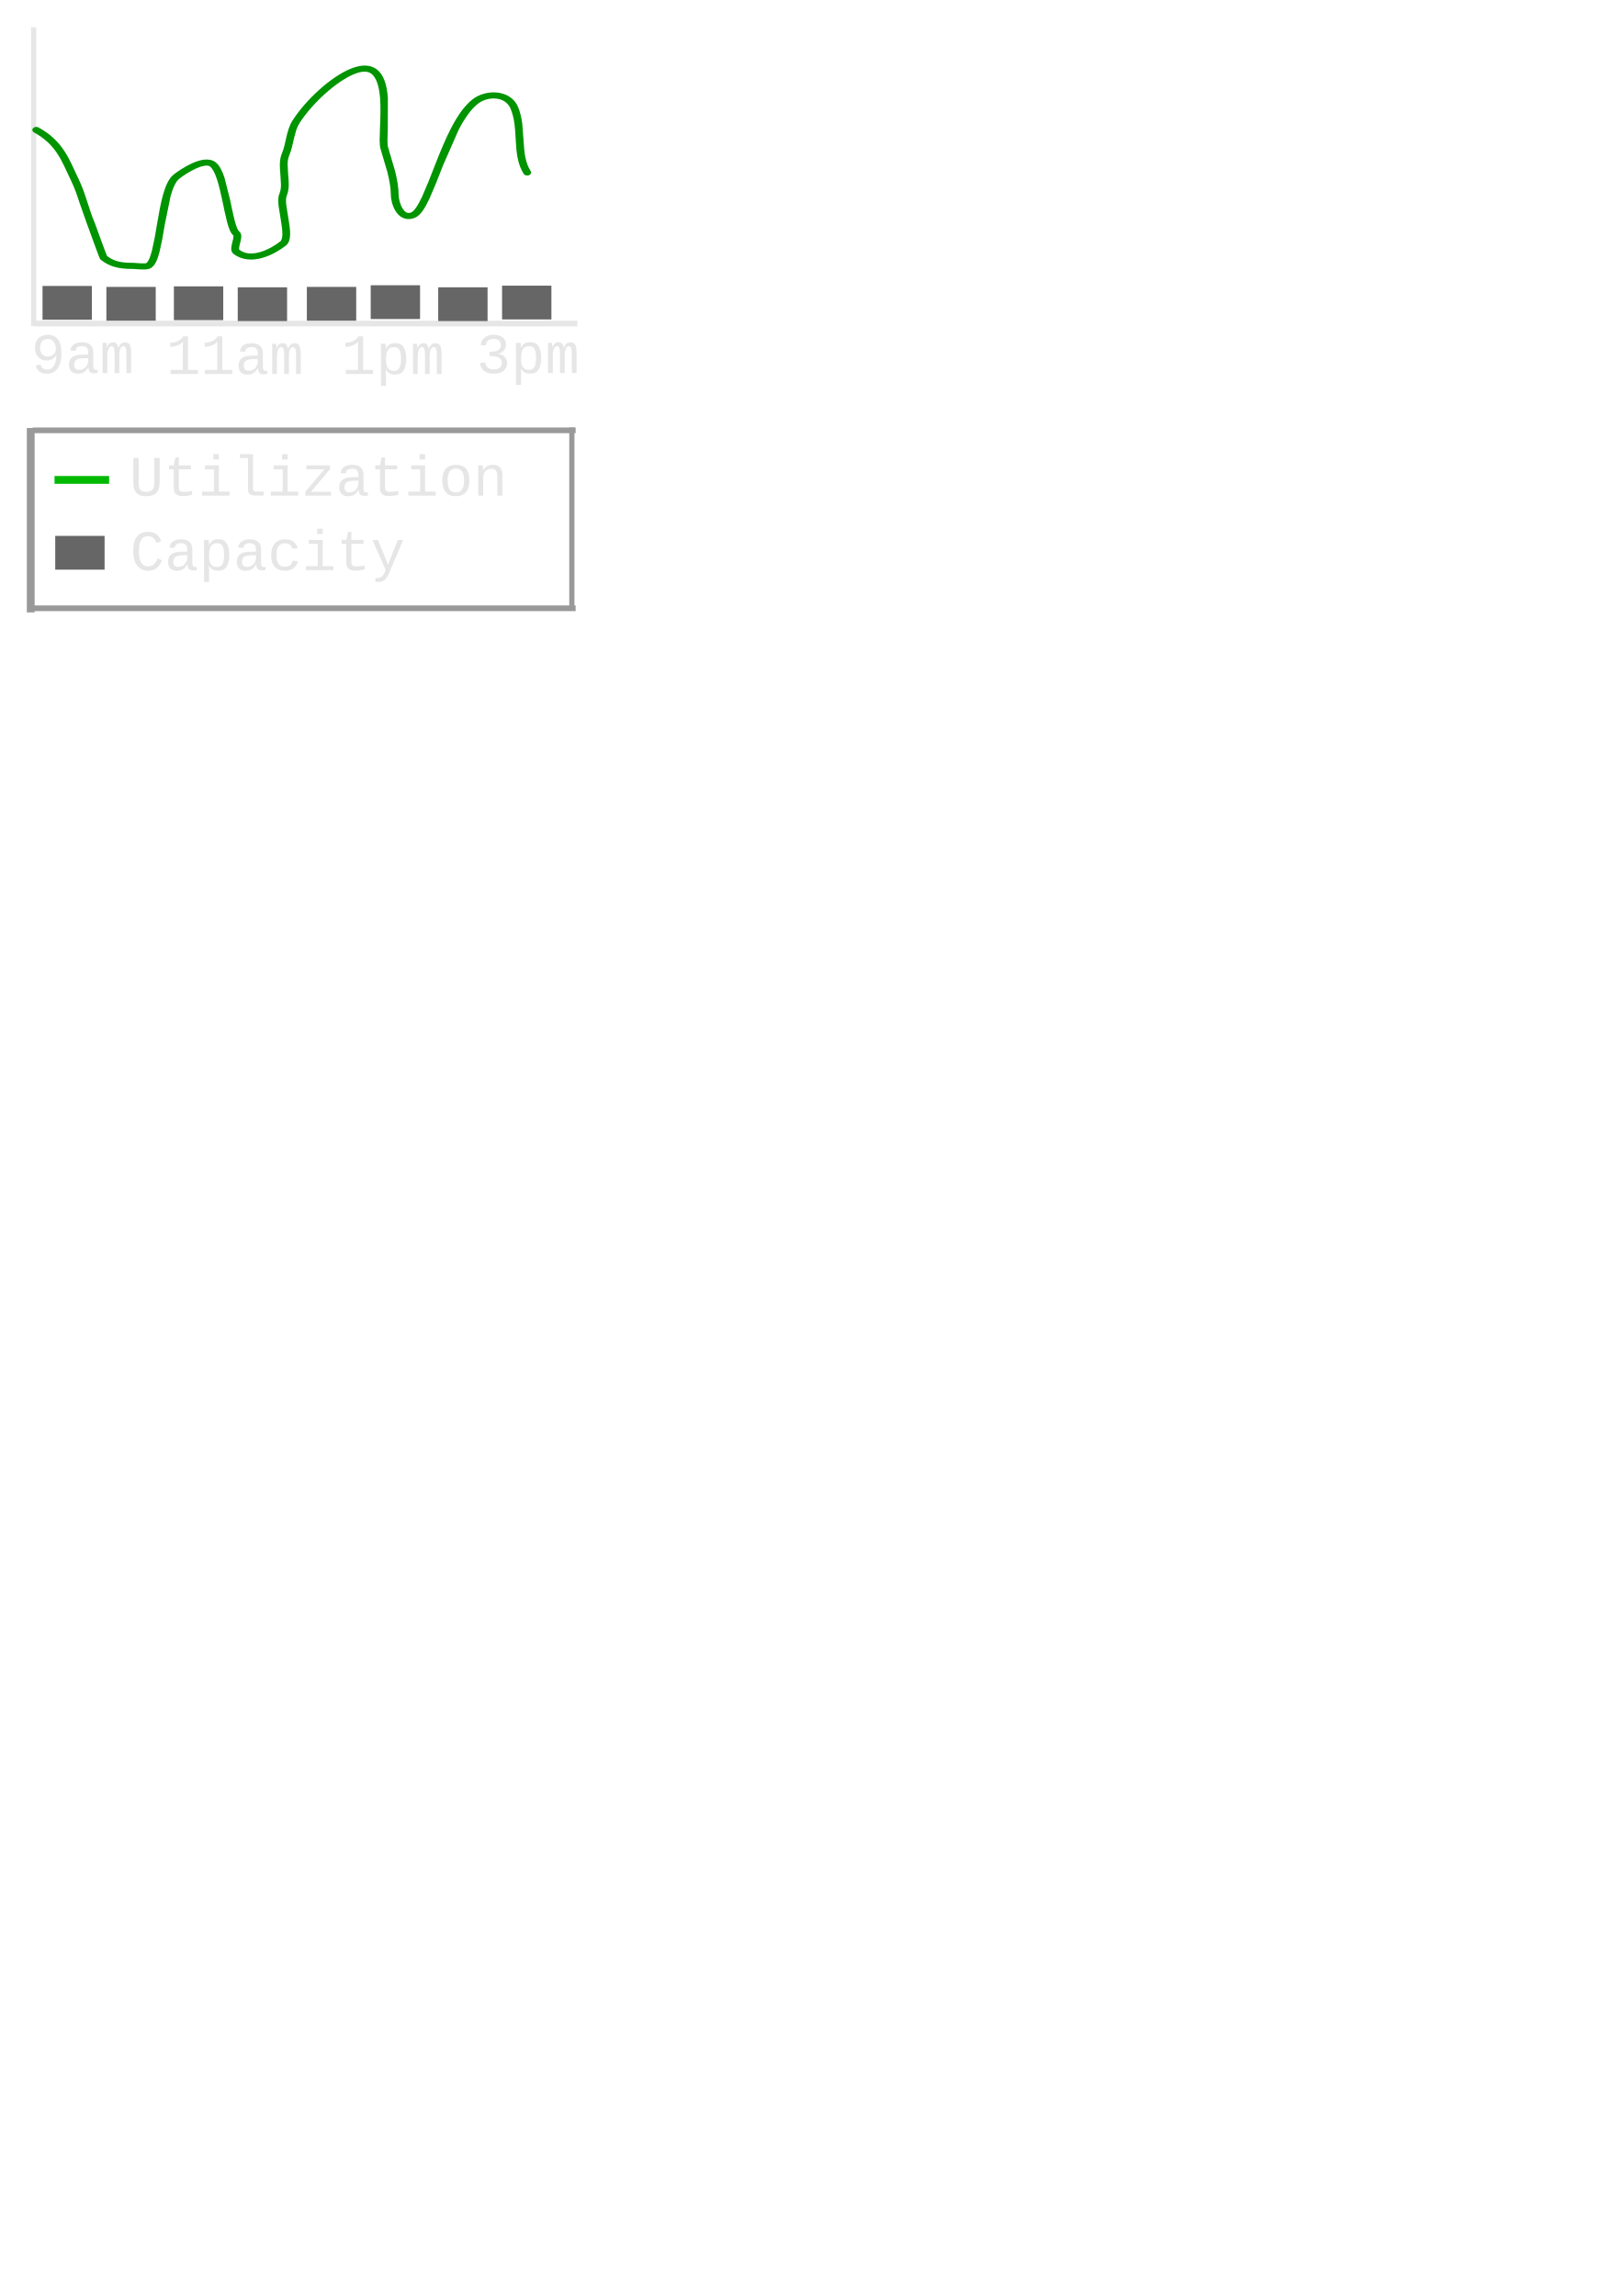
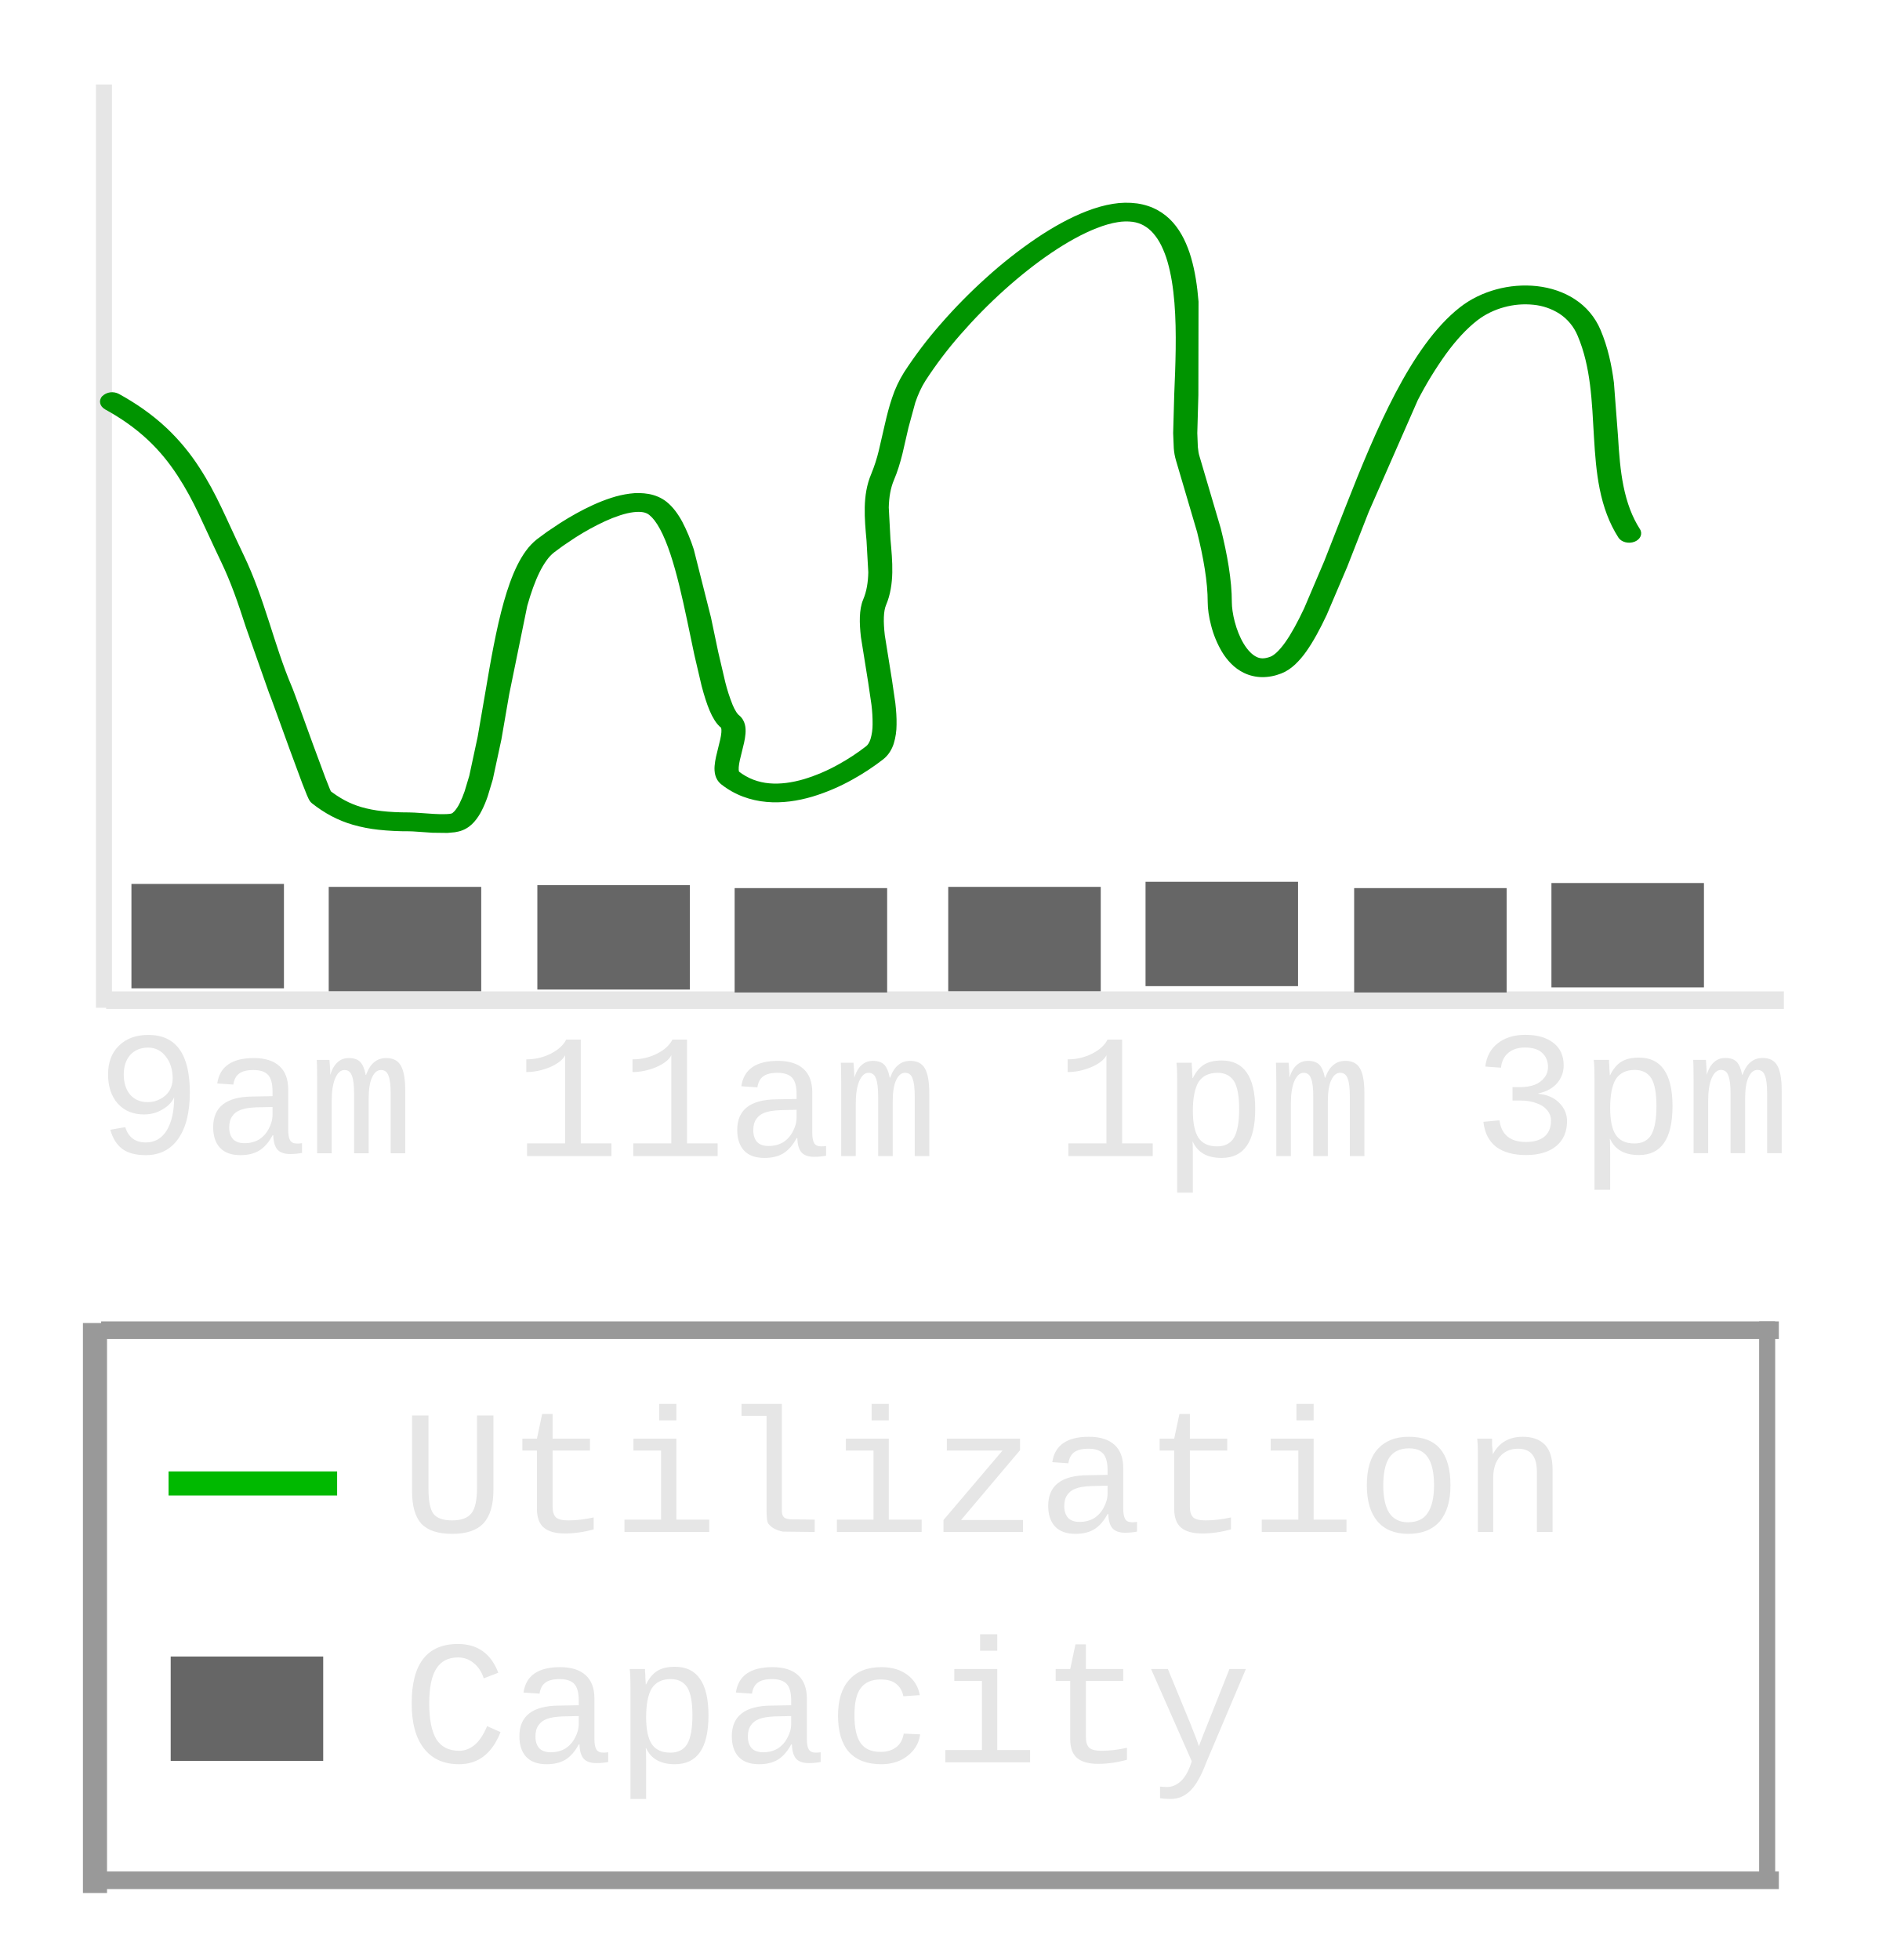
- <svg xmlns="http://www.w3.org/2000/svg" width="793.701" height="1122.52" viewBox="0 0 210 297">
-   <style>.B{fill:#e6e6e6}.C{font-style:italic}.D{font-weight:bold}.E{font-size:7.408px}.F{font-family:sans-serif}.G{font-style:normal}.H{font-weight:400}.I{font-family:Courier New}</style>
-   <path d="M4.014 3.536h.672v38.637h-.672z" class="B" />
+ <svg xmlns="http://www.w3.org/2000/svg" width="300" height="310" viewBox="0 0 79.375 82.021">
+   <style>.P{fill:#e6e6e6}.Q{font-style:italic}.R{font-weight:bold}.S{font-size:7.408px}.T{font-family:sans-serif}.U{font-weight:400}.V{font-style:normal}.W{font-family:Courier New}</style>
+   <path d="M4.014 3.536h.672v38.637h-.672z" class="P" />
  <path d="M3.471 55.365h1.008v23.854H3.471zm70.155-.067h.672v23.518h-.672z" fill="#999" />
-   <path d="M4.443 41.487h70.218v.736H4.443z" class="B" />
+   <path d="M4.443 41.487h70.218v.736H4.443z" class="P" />
  <path d="M4.233 55.298h70.218v.736H4.233zm0 23.019h70.218v.736H4.233z" fill="#999" />
-   <path d="M4.397 17.131c.614.336 1.237.754 1.812 1.297.446.421.85.903 1.233 1.492.699 1.074 1.029 1.957 1.811 3.588.41.853.703 1.701 1.034 2.727l.976 2.771.017.041.013.034.012.031.07.186.201.55.541 1.493.532 1.437.193.487.071.158.036.067.029.044.028.034a.46.46 0 0 0 .058.054 5.45 5.45 0 0 0 .797.524c.275.146.574.271.911.369a6.32 6.32 0 0 0 1.068.208 11.34 11.34 0 0 0 1.276.064l.161.005.235.016.585.04.631.008.311-.029c.1-.016.211-.04.317-.082a1.2 1.2 0 0 0 .277-.154 1.42 1.42 0 0 0 .212-.195 2.26 2.26 0 0 0 .318-.477c.091-.177.174-.377.249-.594l.212-.704.361-1.676.327-1.893.756-3.699c.153-.542.323-1.022.517-1.412a3.37 3.37 0 0 1 .298-.499 1.62 1.62 0 0 1 .299-.319l.383-.283.515-.345a10.49 10.49 0 0 1 1.245-.684 5.85 5.85 0 0 1 .632-.248c.203-.065.39-.109.556-.129s.298-.017.403.002a.65.65 0 0 1 .138.041c.041.018.081.04.119.071.066.052.14.126.219.228s.156.223.233.366c.155.286.299.64.434 1.046.269.809.491 1.785.7 2.775l.302 1.441.304 1.3c.104.392.215.75.339 1.04a2.71 2.71 0 0 0 .206.399c.038.06.08.117.126.171s.099.107.161.155c-.014-.011-.02-.019-.02-.021s.003.005.007.021c.009.035.015.092.008.178a2.23 2.23 0 0 1-.047.294l-.086.353-.091.376a2.83 2.83 0 0 0-.059.379c-.009.122-.007.256.027.385a.75.75 0 0 0 .086.202c.042.068.099.135.176.195a3.41 3.41 0 0 0 .9.506 3.72 3.72 0 0 0 .98.221c.659.06 1.318-.042 1.924-.221a8.42 8.42 0 0 0 1.679-.716 9.89 9.89 0 0 0 1.277-.84 1.25 1.25 0 0 0 .282-.309 1.52 1.52 0 0 0 .166-.352c.08-.242.112-.515.118-.797s-.015-.589-.051-.903l-.141-.966-.3-1.87c-.032-.283-.047-.536-.039-.755.004-.109.014-.206.029-.291s.036-.155.059-.21c.189-.442.254-.91.264-1.372s-.035-.938-.076-1.392l-.071-1.328c.011-.423.072-.809.22-1.156s.258-.715.35-1.08l.254-1.103.286-1.05c.114-.334.251-.641.426-.915.404-.632.906-1.29 1.468-1.936a21.73 21.73 0 0 1 1.839-1.867c.653-.587 1.326-1.119 1.983-1.562.664-.447 1.3-.795 1.877-1.02.334-.131.624-.21.874-.249a2.11 2.11 0 0 1 .631-.015c.173.025.325.076.463.153s.273.184.397.325a2.38 2.38 0 0 1 .339.515c.101.202.188.43.261.681.147.505.237 1.088.288 1.711.101 1.253.042 2.645-.008 3.838l-.045 1.617.026.635a2.42 2.42 0 0 0 .091.506l.885 3.001c.265 1.064.444 2.08.444 2.94 0 .133.012.286.035.447s.059.341.107.522c.096.365.244.757.454 1.102a2.66 2.66 0 0 0 .381.494 1.95 1.95 0 0 0 .541.39 1.79 1.79 0 0 0 .743.176c.277.005.552-.049.821-.154.113-.044.216-.1.31-.163s.182-.134.265-.211a3.55 3.55 0 0 0 .466-.543c.294-.413.579-.941.858-1.534l.858-2.012.903-2.305 2.051-4.671c.381-.723.775-1.379 1.189-1.943.421-.575.853-1.043 1.295-1.388.335-.261.727-.447 1.128-.556a3.32 3.32 0 0 1 1.232-.102c.407.045.776.172 1.083.373a2.03 2.03 0 0 1 .761.918c.283.663.43 1.36.518 2.046.093.725.126 1.497.166 2.183.046.785.102 1.494.239 2.179.154.767.4 1.44.784 2.041.124.194.427.273.676.176s.35-.334.225-.528c-.326-.51-.547-1.1-.69-1.811-.128-.639-.182-1.311-.228-2.093l-.17-2.226c-.092-.716-.249-1.477-.564-2.216-.224-.524-.587-.956-1.069-1.272-.457-.3-1.003-.484-1.588-.55-.557-.062-1.144-.016-1.707.138-.541.147-1.064.395-1.509.743-.526.411-1.009.942-1.457 1.554-.442.603-.855 1.292-1.246 2.035-.767 1.457-1.444 3.113-2.082 4.739l-.902 2.301-.842 1.975c-.273.579-.536 1.063-.792 1.423-.127.178-.246.317-.356.419a1.2 1.2 0 0 1-.148.119.57.57 0 0 1-.107.058c-.148.058-.26.073-.344.072a.57.57 0 0 1-.242-.059c-.085-.041-.177-.106-.271-.201s-.183-.212-.267-.349c-.165-.272-.292-.6-.377-.923-.042-.158-.072-.311-.092-.451s-.029-.262-.029-.36c0-.936-.192-2.007-.462-3.09l-.897-3.041c-.026-.082-.049-.204-.064-.371s-.022-.359-.023-.582l.045-1.588.007-3.913c-.052-.648-.147-1.276-.311-1.837-.082-.28-.182-.547-.305-.792s-.27-.474-.448-.676-.391-.38-.644-.52-.543-.238-.864-.284a3.39 3.39 0 0 0-1.015.018c-.355.057-.729.162-1.124.317-.674.263-1.38.654-2.084 1.128a19.17 19.17 0 0 0-2.086 1.642c-.675.607-1.324 1.266-1.911 1.941a17.54 17.54 0 0 0-1.536 2.026 4.89 4.89 0 0 0-.498 1.064c-.125.365-.219.742-.304 1.113l-.251 1.089a6.7 6.7 0 0 1-.318.984c-.192.449-.26.922-.271 1.389s.032.943.074 1.4l.074 1.323c-.009.419-.068.798-.212 1.137-.047.111-.079.228-.101.349s-.034.248-.039.378c-.01.261.009.548.043.846l.305 1.904.137.933c.034.298.052.574.047.821a2.15 2.15 0 0 1-.087.614c-.026.079-.056.143-.089.193a.43.43 0 0 1-.095.107 8.9 8.9 0 0 1-1.147.755c-.452.25-.948.473-1.452.621s-.999.216-1.453.175a2.49 2.49 0 0 1-.658-.148 2.37 2.37 0 0 1-.626-.354c.014.011.02.019.02.021s-.003-.005-.007-.021c-.009-.035-.015-.092-.008-.178s.023-.183.047-.294l.086-.353.091-.376a2.83 2.83 0 0 0 .059-.379c.009-.123.007-.256-.027-.385a.75.75 0 0 0-.086-.202c-.042-.068-.099-.135-.176-.195-.005-.004-.018-.015-.036-.037a.78.78 0 0 1-.063-.086c-.048-.074-.098-.172-.151-.295-.105-.248-.207-.57-.308-.951l-.297-1.271-.302-1.44-.719-2.845a7.31 7.31 0 0 0-.481-1.155c-.091-.168-.19-.325-.298-.465s-.23-.27-.369-.379c-.105-.082-.22-.149-.344-.203s-.255-.092-.388-.117a2.59 2.59 0 0 0-.799-.015 4.33 4.33 0 0 0-.779.178c-.256.082-.511.184-.757.296-.495.225-.972.499-1.373.754l-.555.371-.421.311a2.45 2.45 0 0 0-.46.483c-.134.182-.254.387-.364.607-.219.442-.402.965-.561 1.526-.32 1.134-.556 2.491-.771 3.765l-.325 1.883-.35 1.63-.197.655a4.03 4.03 0 0 1-.212.508 1.53 1.53 0 0 1-.209.319c-.032.035-.059.059-.08.075a.17.17 0 0 1-.035.022c.002-.001-.022.007-.064.014s-.101.012-.171.015a5.38 5.38 0 0 1-.505-.008l-.559-.038-.257-.017-.234-.008c-.44 0-.81-.019-1.131-.056a5.08 5.08 0 0 1-.859-.166c-.257-.075-.484-.17-.697-.283a4.46 4.46 0 0 1-.652-.43.41.41 0 0 1 .052.048l.021.025.013.019-.062-.138-.185-.466-.529-1.427-.541-1.492-.203-.554-.073-.193-.013-.034-.015-.038-.023-.057c-.387-.906-.686-1.879-.955-2.714-.332-1.03-.637-1.914-1.067-2.811-.759-1.581-1.124-2.542-1.857-3.668-.413-.634-.857-1.166-1.355-1.637-.643-.607-1.336-1.071-2.011-1.441a.6.6 0 0 0-.701.097c-.159.178-.104.423.123.548z" fill="#009400" />
+   <path d="M4.397 17.131c.614.336 1.237.754 1.812 1.297.446.421.85.903 1.233 1.492.699 1.074 1.029 1.957 1.811 3.588.41.853.703 1.701 1.034 2.727l.976 2.771.017.041.013.034.012.031.07.186.201.55.541 1.493.532 1.437.193.487.071.158.036.067.029.044.028.034a.46.46 0 0 0 .058.054 5.45 5.45 0 0 0 .797.524 4.76 4.76 0 0 0 .911.369 6.32 6.32 0 0 0 1.068.208 11.34 11.34 0 0 0 1.276.064l.161.005.235.016.585.04.631.008.311-.029c.1-.016.211-.04.317-.082a1.2 1.2 0 0 0 .277-.154 1.42 1.42 0 0 0 .212-.195 2.26 2.26 0 0 0 .318-.477c.091-.177.174-.377.249-.594l.212-.704.361-1.676.327-1.893.756-3.699c.153-.542.323-1.022.517-1.412a3.37 3.37 0 0 1 .298-.499 1.62 1.62 0 0 1 .299-.319l.383-.283.515-.345a10.49 10.49 0 0 1 1.245-.684 5.85 5.85 0 0 1 .632-.248c.203-.065.39-.109.556-.129s.298-.017.403.002a.65.65 0 0 1 .138.041c.041.018.081.04.119.071a1.31 1.31 0 0 1 .219.228c.079.102.156.223.233.366.155.286.299.64.434 1.046.269.809.491 1.785.7 2.775l.302 1.441.304 1.3c.104.392.215.75.339 1.04a2.71 2.71 0 0 0 .206.399c.038.06.08.117.126.171a1.08 1.08 0 0 0 .161.155c-.014-.011-.02-.019-.02-.021s.003.005.007.021c.009.035.015.092.008.178a2.23 2.23 0 0 1-.047.294l-.086.353-.091.376a2.83 2.83 0 0 0-.059.379 1.18 1.18 0 0 0 .027.385.75.75 0 0 0 .086.202.74.74 0 0 0 .176.195 3.41 3.41 0 0 0 .9.506 3.72 3.72 0 0 0 .98.221c.659.06 1.318-.042 1.924-.221a8.42 8.42 0 0 0 1.679-.716 9.89 9.89 0 0 0 1.277-.84 1.25 1.25 0 0 0 .282-.309 1.52 1.52 0 0 0 .166-.352 2.75 2.75 0 0 0 .118-.797c.006-.282-.015-.589-.051-.903l-.141-.966-.3-1.87c-.032-.283-.047-.536-.039-.755.004-.109.014-.206.029-.291s.036-.155.059-.21c.189-.442.254-.91.264-1.372s-.035-.938-.076-1.392l-.071-1.328c.011-.423.072-.809.22-1.156s.258-.715.35-1.08l.254-1.103.286-1.05c.114-.334.251-.641.426-.915a16.76 16.76 0 0 1 1.468-1.936 21.73 21.73 0 0 1 1.839-1.867c.653-.587 1.326-1.119 1.983-1.562.664-.447 1.3-.795 1.877-1.02.334-.131.624-.21.874-.249a2.11 2.11 0 0 1 .631-.015c.173.025.325.076.463.153a1.51 1.51 0 0 1 .397.325 2.38 2.38 0 0 1 .339.515 4.06 4.06 0 0 1 .261.681c.147.505.237 1.088.288 1.711.101 1.253.042 2.645-.008 3.838l-.045 1.617.026.635a2.42 2.42 0 0 0 .091.506l.885 3.001c.265 1.064.444 2.08.444 2.94 0 .133.012.286.035.447a4.62 4.62 0 0 0 .107.522 4.21 4.21 0 0 0 .454 1.102 2.66 2.66 0 0 0 .381.494 1.95 1.95 0 0 0 .541.39 1.79 1.79 0 0 0 .743.176c.277.005.552-.049.821-.154a1.6 1.6 0 0 0 .31-.163 2.15 2.15 0 0 0 .265-.211 3.55 3.55 0 0 0 .466-.543c.294-.413.579-.941.858-1.534l.858-2.012.903-2.305 2.051-4.671a15.56 15.56 0 0 1 1.189-1.943c.421-.575.853-1.043 1.295-1.388.335-.261.727-.447 1.128-.556a3.32 3.32 0 0 1 1.232-.102 2.46 2.46 0 0 1 1.083.373 2.03 2.03 0 0 1 .761.918c.283.663.43 1.36.518 2.046.093.725.126 1.497.166 2.183.046.785.102 1.494.239 2.179.154.767.4 1.44.784 2.041.124.194.427.273.676.176s.35-.334.225-.528c-.326-.51-.547-1.1-.69-1.811-.128-.639-.182-1.311-.228-2.093l-.17-2.226c-.092-.716-.249-1.477-.564-2.216a2.84 2.84 0 0 0-1.069-1.272c-.457-.3-1.003-.484-1.588-.55a4.59 4.59 0 0 0-1.707.138c-.541.147-1.064.395-1.509.743-.526.411-1.009.942-1.457 1.554-.442.603-.855 1.292-1.246 2.035-.767 1.457-1.444 3.113-2.082 4.739l-.902 2.301-.842 1.975c-.273.579-.536 1.063-.792 1.423-.127.178-.246.317-.356.419a1.2 1.2 0 0 1-.148.119.57.57 0 0 1-.107.058c-.148.058-.26.073-.344.072a.57.57 0 0 1-.242-.059c-.085-.041-.177-.106-.271-.201s-.183-.212-.267-.349c-.165-.272-.292-.6-.377-.923a3.93 3.93 0 0 1-.092-.451c-.02-.14-.029-.262-.029-.36 0-.936-.192-2.007-.462-3.09l-.897-3.041c-.026-.082-.049-.204-.064-.371l-.023-.582.045-1.588.007-3.913c-.052-.648-.147-1.276-.311-1.837a4.73 4.73 0 0 0-.305-.792c-.123-.245-.27-.474-.448-.676a2.41 2.41 0 0 0-.644-.52c-.253-.14-.543-.238-.864-.284a3.39 3.39 0 0 0-1.015.018c-.355.057-.729.162-1.124.317-.674.263-1.38.654-2.084 1.128a19.17 19.17 0 0 0-2.086 1.642 22.42 22.42 0 0 0-1.911 1.941 17.54 17.54 0 0 0-1.536 2.026 4.89 4.89 0 0 0-.498 1.064c-.125.365-.219.742-.304 1.113l-.251 1.089a6.7 6.7 0 0 1-.318.984c-.192.449-.26.922-.271 1.389s.032.943.074 1.4l.074 1.323c-.009.419-.068.798-.212 1.137-.047.111-.079.228-.101.349a2.7 2.7 0 0 0-.039.378c-.01.261.009.548.043.846l.305 1.904.137.933a6.25 6.25 0 0 1 .047.821 2.15 2.15 0 0 1-.087.614.81.81 0 0 1-.089.193.43.43 0 0 1-.095.107 8.9 8.9 0 0 1-1.147.755 7.3 7.3 0 0 1-1.452.621c-.504.148-.999.216-1.453.175a2.49 2.49 0 0 1-.658-.148 2.37 2.37 0 0 1-.626-.354c.014.011.02.019.02.021s-.003-.005-.007-.021c-.009-.035-.015-.092-.008-.178s.023-.183.047-.294l.086-.353.091-.376a2.83 2.83 0 0 0 .059-.379c.009-.123.007-.256-.027-.385a.75.75 0 0 0-.086-.202.74.74 0 0 0-.176-.195c-.005-.004-.018-.015-.036-.037a.78.78 0 0 1-.063-.086 2.03 2.03 0 0 1-.151-.295 7.38 7.38 0 0 1-.308-.951l-.297-1.271-.302-1.44-.719-2.845a7.31 7.31 0 0 0-.481-1.155 3.46 3.46 0 0 0-.298-.465c-.108-.14-.23-.27-.369-.379a1.58 1.58 0 0 0-.344-.203 1.81 1.81 0 0 0-.388-.117 2.59 2.59 0 0 0-.799-.015 4.33 4.33 0 0 0-.779.178 6.98 6.98 0 0 0-.757.296c-.495.225-.972.499-1.373.754l-.555.371-.421.311a2.45 2.45 0 0 0-.46.483c-.134.182-.254.387-.364.607-.219.442-.402.965-.561 1.526-.32 1.134-.556 2.491-.771 3.765l-.325 1.883-.35 1.63-.197.655a4.03 4.03 0 0 1-.212.508 1.53 1.53 0 0 1-.209.319.62.62 0 0 1-.08.075.17.17 0 0 1-.035.022c.002-.001-.022.007-.064.014s-.101.012-.171.015a5.38 5.38 0 0 1-.505-.008l-.559-.038-.257-.017-.234-.008c-.44 0-.81-.019-1.131-.056a5.08 5.08 0 0 1-.859-.166 3.65 3.65 0 0 1-.697-.283 4.46 4.46 0 0 1-.652-.43.41.41 0 0 1 .052.048l.021.025.013.019-.062-.138-.185-.466-.529-1.427-.541-1.492-.203-.554-.073-.193-.013-.034-.015-.038-.023-.057c-.387-.906-.686-1.879-.955-2.714-.332-1.03-.637-1.914-1.067-2.811-.759-1.581-1.124-2.542-1.857-3.668a8.91 8.91 0 0 0-1.355-1.637c-.643-.607-1.336-1.071-2.011-1.441a.6.6 0 0 0-.701.097c-.159.178-.104.423.123.548z" fill="#009400" />
  <g fill="#666">
    <path d="M5.501 36.99h6.383v4.368H5.501z" />
-     <use href="#B" />
+     <use href="#A" />
    <path d="M22.49 37.042h6.383v4.368H22.49z" />
-     <use href="#B" x="16.989" y="0.052" />
-     <use href="#B" x="25.929" />
-     <use href="#B" x="34.187" y="-0.213" />
-     <use href="#B" x="42.918" y="0.052" />
-     <use href="#B" x="51.175" y="-0.161" />
+     <use href="#A" x="16.989" y=".052" />
+     <use href="#A" x="25.929" />
+     <use href="#A" x="34.187" y="-.213" />
+     <use href="#A" x="42.918" y=".052" />
+     <use href="#A" x="51.175" y="-.161" />
    <path d="M7.144 69.321h6.383v4.368H7.144z" />
  </g>
-   <text xml:space="preserve" x="4.006" y="48.262" class="B C D E F">
-     <tspan x="4.006" y="48.262" font-weight="normal" class="G I">9am</tspan>
+   <text xml:space="preserve" x="4.006" y="48.262" class="P Q R S T">
+     <tspan x="4.006" y="48.262" font-weight="normal" class="V W">9am</tspan>
  </text>
-   <text xml:space="preserve" x="16.732" y="64.108" class="B C D E F">
-     <tspan x="16.732" y="64.108" font-weight="normal" class="G I">Utilization</tspan>
+   <text xml:space="preserve" x="16.732" y="64.108" class="P Q R S T">
+     <tspan x="16.732" y="64.108" font-weight="normal" class="V W">Utilization</tspan>
  </text>
-   <text xml:space="preserve" x="16.826" y="73.748" class="B C D E F">
-     <tspan x="16.826" y="73.748" font-weight="normal" class="G I">Capacity</tspan>
+   <text xml:space="preserve" x="16.826" y="73.748" class="P Q R S T">
+     <tspan x="16.826" y="73.748" font-weight="normal" class="V W">Capacity</tspan>
  </text>
-   <text xml:space="preserve" x="21.495" y="48.376" class="B C D E F">
-     <tspan x="21.495" y="48.376" font-weight="normal" class="G I">11am</tspan>
+   <text xml:space="preserve" x="21.495" y="48.376" class="P Q R S T">
+     <tspan x="21.495" y="48.376" font-weight="normal" class="V W">11am</tspan>
  </text>
-   <text xml:space="preserve" x="44.154" y="48.379" class="B C D E F">
-     <tspan x="44.154" y="48.379" font-weight="normal" class="G I">1pm</tspan>
+   <text xml:space="preserve" x="44.154" y="48.379" class="P Q R S T">
+     <tspan x="44.154" y="48.379" font-weight="normal" class="V W">1pm</tspan>
  </text>
-   <text xml:space="preserve" x="61.617" y="48.258" class="B C D E F">
-     <tspan x="61.617" y="48.258" font-weight="normal" class="G I">3pm</tspan>
+   <text xml:space="preserve" x="61.617" y="48.258" class="P Q R S T">
+     <tspan x="61.617" y="48.258" font-weight="normal" class="V W">3pm</tspan>
  </text>
  <path d="M7.055 61.575h7.055v1.008H7.055z" fill="#00b900" />
  <defs>
-     <path id="B" d="M13.758 37.113h6.383v4.368h-6.383z" />
+     <path id="A" d="M13.758 37.113h6.383v4.368h-6.383z" />
  </defs>
</svg>
